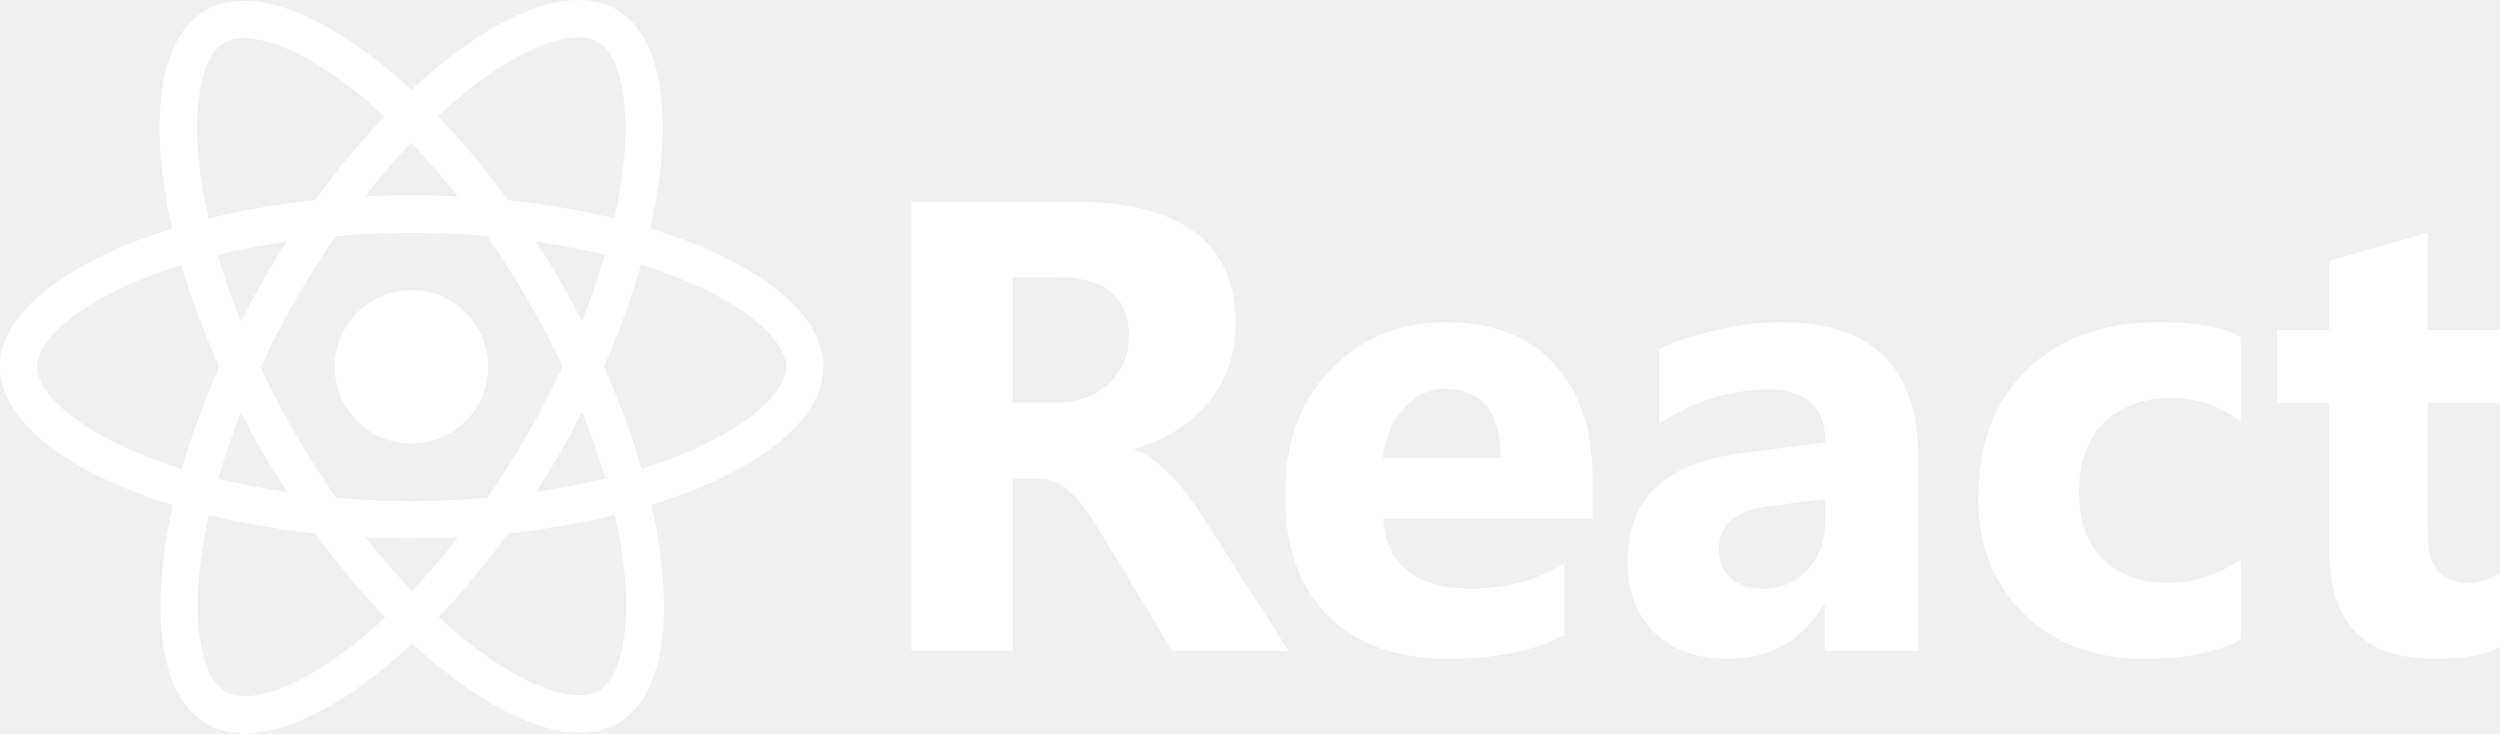
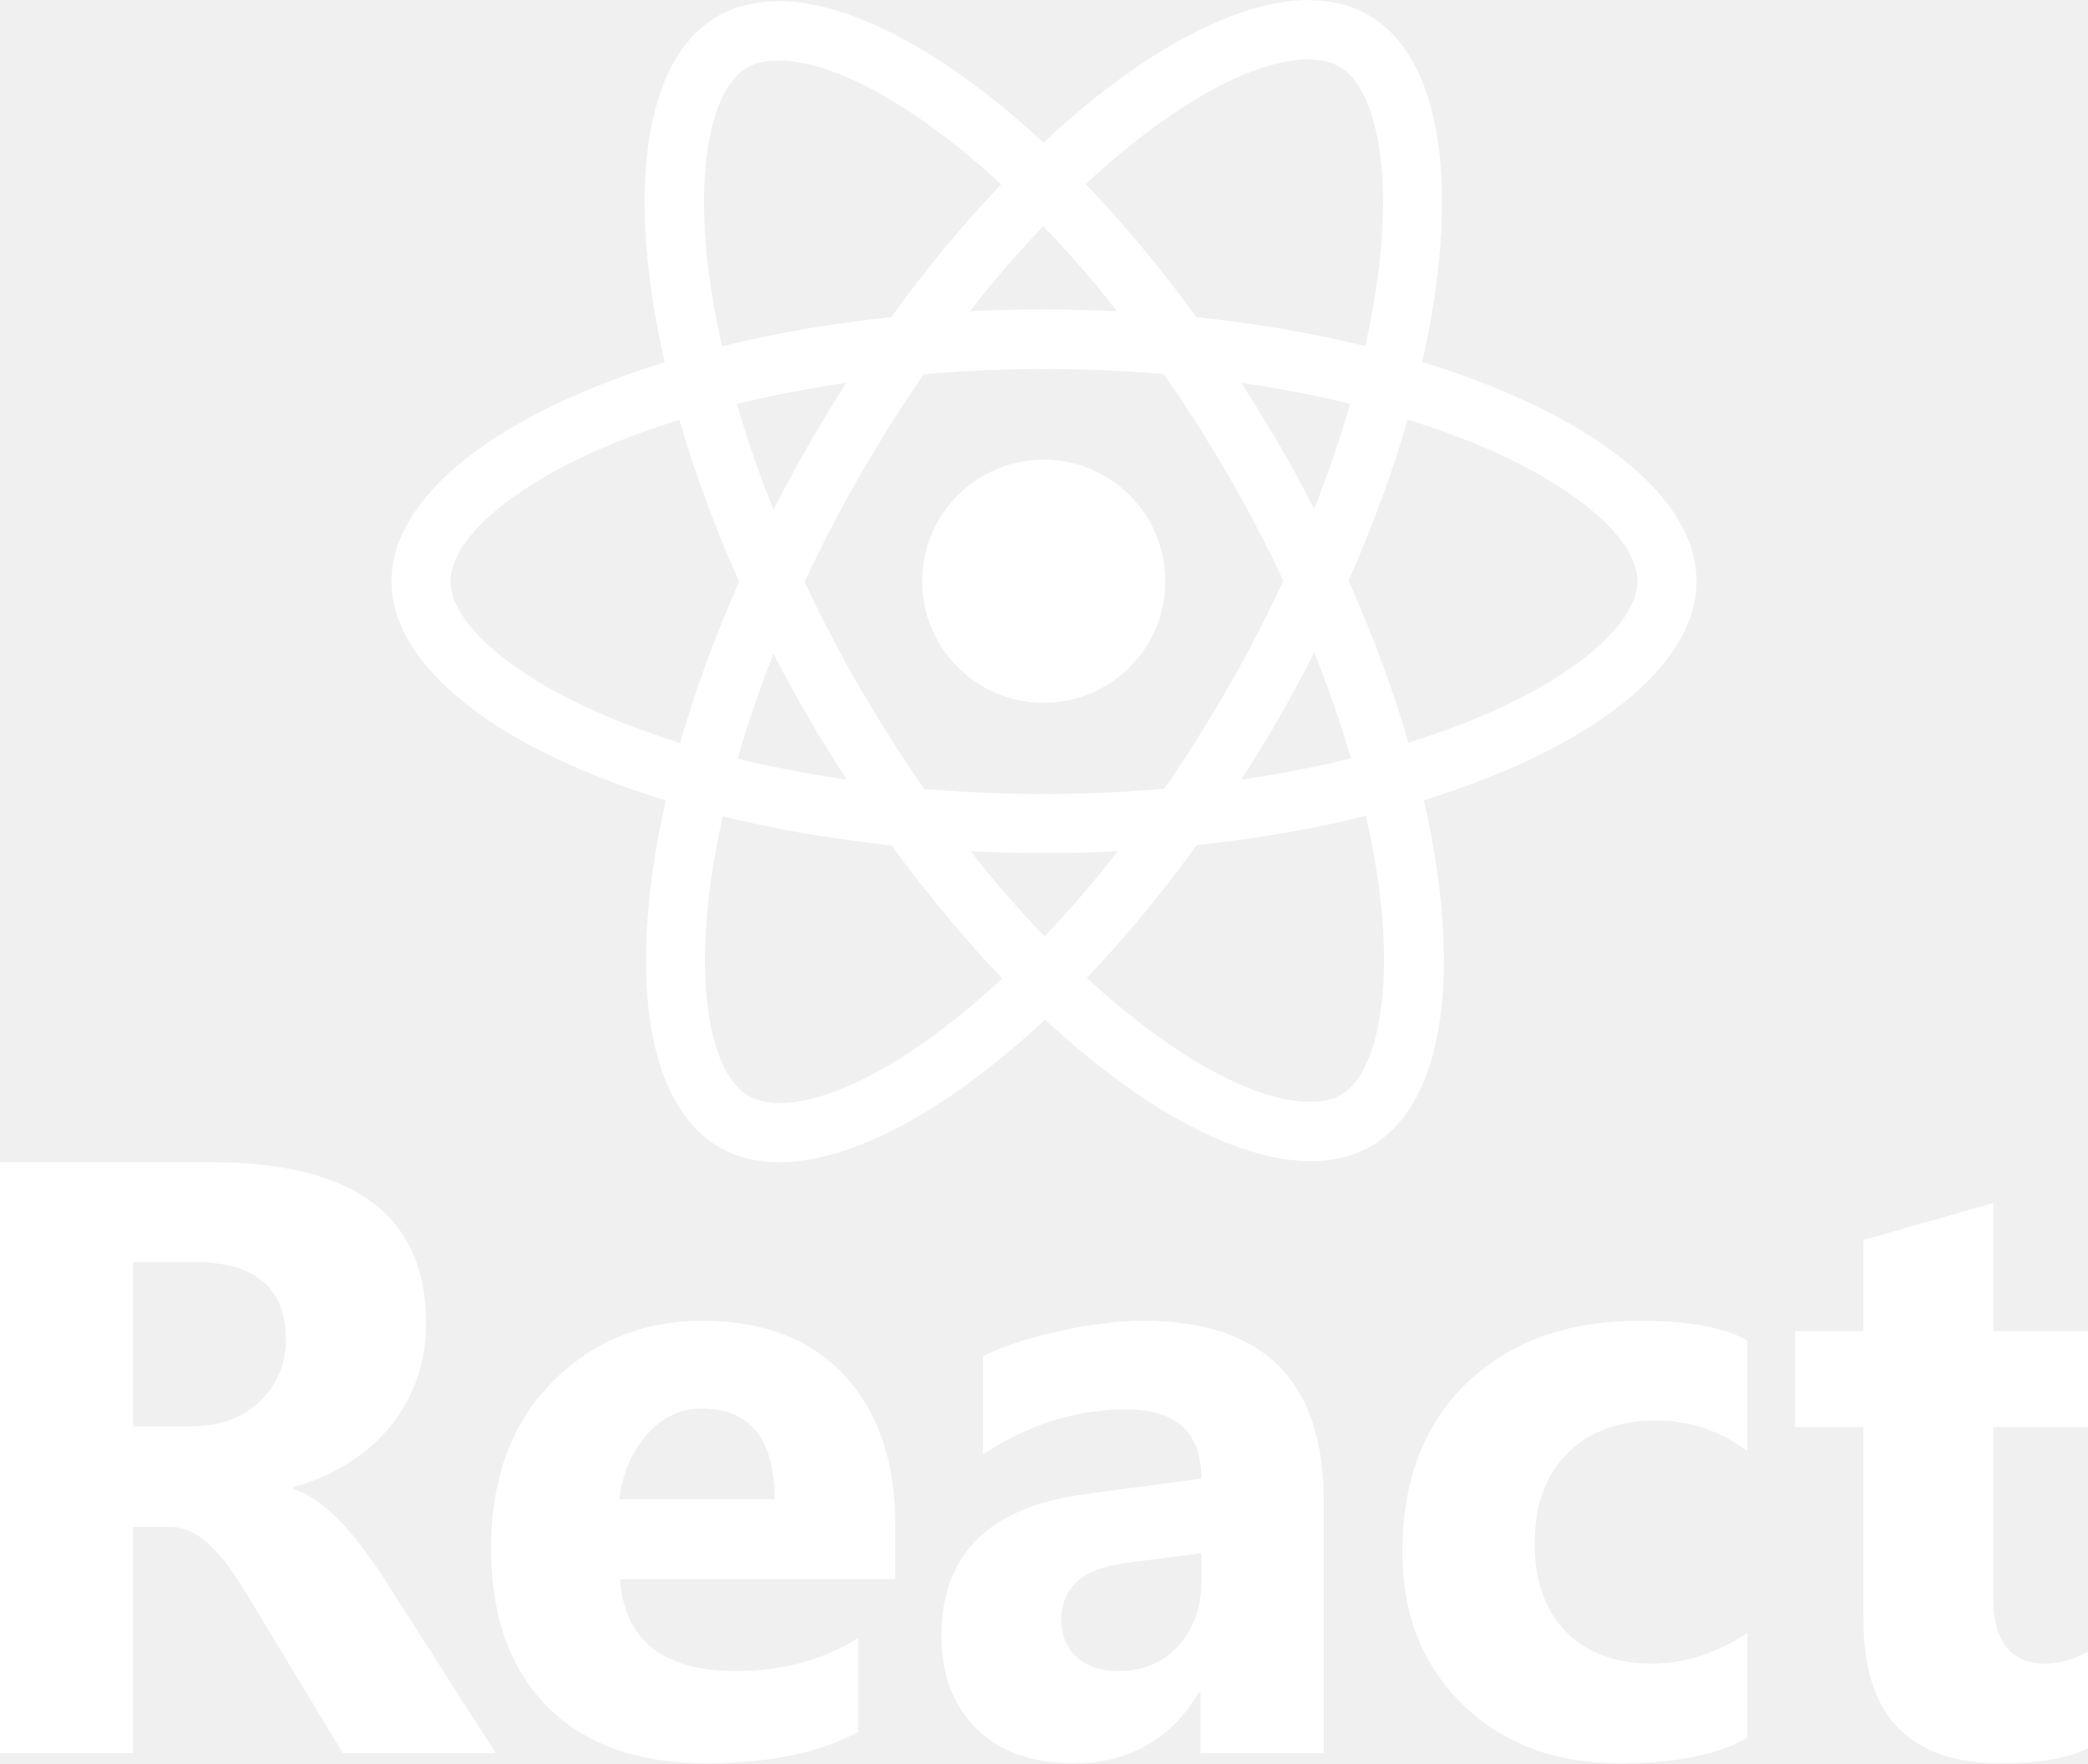
- <svg xmlns="http://www.w3.org/2000/svg" id="Layer_2_1_" width="1489.302" height="436.9" enable-background="new 0 0 841.9 595.3" version="1.1" viewBox="0 0 1489.302 436.9" xml:space="preserve">
-   <g transform="translate(542.9893,-202.8506)" fill="#fff">
-     <g transform="translate(-27.7418,303.8569)">
-       <polygon points="" />
-       <g transform="translate(-691.0475,-179.0063)">
-         <path d="m666.3 296.5c0-32.5-40.7-63.3-103.1-82.4 14.4-63.6 8-114.2-20.2-130.4-6.5-3.8-14.1-5.6-22.4-5.6v22.3c4.6 0 8.3 0.9 11.4 2.6 13.6 7.8 19.5 37.5 14.9 75.7-1.1 9.4-2.9 19.3-5.1 29.4-19.6-4.8-41-8.5-63.5-10.9-13.5-18.5-27.5-35.3-41.6-50 32.6-30.3 63.2-46.9 84-46.9v-22.3c-27.5 0-63.5 19.6-99.9 53.6-36.4-33.8-72.4-53.2-99.9-53.2v22.3c20.7 0 51.4 16.5 84 46.6-14 14.7-28 31.4-41.3 49.9-22.6 2.4-44 6.1-63.6 11-2.3-10-4-19.7-5.2-29-4.7-38.2 1.1-67.9 14.6-75.8 3-1.8 6.9-2.6 11.5-2.6v-22.3c-8.4 0-16 1.8-22.6 5.6-28.1 16.2-34.4 66.7-19.9 130.1-62.2 19.2-102.7 49.9-102.7 82.3 0 32.5 40.7 63.3 103.1 82.4-14.4 63.6-8 114.2 20.2 130.4 6.5 3.8 14.1 5.6 22.5 5.6 27.5 0 63.5-19.6 99.9-53.6 36.4 33.8 72.4 53.2 99.9 53.2 8.4 0 16-1.8 22.6-5.6 28.1-16.2 34.4-66.7 19.9-130.1 62-19.1 102.5-49.9 102.5-82.3zm-130.2-66.7c-3.7 12.9-8.3 26.2-13.5 39.5-4.1-8-8.4-16-13.1-24-4.6-8-9.5-15.8-14.4-23.4 14.2 2.1 27.9 4.7 41 7.9zm-45.8 106.5c-7.8 13.5-15.8 26.3-24.1 38.2-14.9 1.3-30 2-45.2 2-15.1 0-30.2-0.7-45-1.9-8.3-11.9-16.4-24.6-24.2-38-7.6-13.1-14.5-26.4-20.8-39.8 6.2-13.4 13.2-26.8 20.7-39.9 7.8-13.5 15.8-26.3 24.1-38.2 14.9-1.3 30-2 45.2-2 15.1 0 30.2 0.7 45 1.9 8.3 11.9 16.4 24.6 24.2 38 7.6 13.1 14.5 26.4 20.8 39.8-6.3 13.4-13.2 26.8-20.7 39.9zm32.3-13c5.4 13.4 10 26.8 13.8 39.8-13.1 3.2-26.9 5.9-41.2 8 4.9-7.7 9.8-15.6 14.4-23.7 4.6-8 8.9-16.1 13-24.1zm-101.4 106.7c-9.3-9.6-18.6-20.3-27.8-32 9 0.4 18.2 0.7 27.5 0.7 9.4 0 18.7-0.2 27.8-0.7-9 11.7-18.3 22.4-27.5 32zm-74.4-58.9c-14.2-2.1-27.9-4.7-41-7.9 3.7-12.9 8.3-26.2 13.5-39.5 4.1 8 8.4 16 13.1 24s9.5 15.8 14.4 23.4zm73.9-208.1c9.3 9.6 18.6 20.3 27.8 32-9-0.4-18.2-0.7-27.5-0.7-9.4 0-18.7 0.2-27.8 0.7 9-11.7 18.3-22.4 27.5-32zm-74 58.9c-4.9 7.7-9.8 15.6-14.4 23.7-4.6 8-8.9 16-13 24-5.4-13.4-10-26.8-13.8-39.8 13.1-3.1 26.9-5.8 41.2-7.9zm-90.5 125.2c-35.4-15.1-58.3-34.9-58.3-50.6s22.9-35.6 58.3-50.6c8.6-3.7 18-7 27.7-10.1 5.7 19.6 13.2 40 22.5 60.9-9.2 20.8-16.6 41.1-22.2 60.6-9.9-3.1-19.3-6.5-28-10.2zm53.8 142.9c-13.6-7.8-19.5-37.5-14.9-75.7 1.1-9.4 2.9-19.3 5.1-29.4 19.6 4.8 41 8.5 63.5 10.9 13.5 18.5 27.5 35.3 41.6 50-32.6 30.3-63.2 46.9-84 46.9-4.5-0.1-8.3-1-11.3-2.7zm237.2-76.2c4.7 38.2-1.1 67.9-14.6 75.8-3 1.8-6.9 2.6-11.5 2.6-20.7 0-51.4-16.5-84-46.6 14-14.7 28-31.4 41.3-49.9 22.6-2.4 44-6.1 63.6-11 2.3 10.1 4.1 19.8 5.2 29.1zm38.5-66.7c-8.6 3.7-18 7-27.7 10.1-5.7-19.6-13.2-40-22.5-60.9 9.2-20.8 16.6-41.1 22.2-60.6 9.9 3.1 19.3 6.5 28.1 10.2 35.4 15.1 58.3 34.9 58.3 50.6-0.1 15.7-23 35.6-58.4 50.6z" />
-         <circle cx="420.9" cy="296.5" r="45.7" />
-       </g>
-       <polygon points="" />
+ <svg xmlns="http://www.w3.org/2000/svg" xml:space="preserve" viewBox="0 0 400 337.79" version="1.1" enable-background="new 0 0 841.9 595.3" height="337.79" width="400" id="Layer_2_1_">
+   <defs id="defs33" />
+   <g transform="matrix(0.5095808,0,0,0.5095808,337.6113,51.47086)" id="g12" style="fill:#ffffff;stroke-width:1.962">
+     <polygon style="stroke-width:1.962" points="" id="polygon2" />
+     <g style="stroke-width:1.962" transform="translate(-691.0475,-179.0063)" id="g8">
+       <path style="stroke-width:1.962" d="m 666.3,296.5 c 0,-32.5 -40.7,-63.3 -103.1,-82.4 14.4,-63.6 8,-114.2 -20.2,-130.4 -6.5,-3.8 -14.1,-5.6 -22.4,-5.6 v 22.3 c 4.6,0 8.3,0.9 11.4,2.6 13.6,7.8 19.5,37.5 14.9,75.7 -1.1,9.4 -2.9,19.3 -5.1,29.4 -19.6,-4.8 -41,-8.5 -63.5,-10.9 -13.5,-18.5 -27.5,-35.3 -41.6,-50 32.6,-30.3 63.2,-46.9 84,-46.9 V 78 C 493.2,78 457.2,97.6 420.8,131.6 384.4,97.8 348.4,78.4 320.9,78.4 v 22.3 c 20.7,0 51.4,16.5 84,46.6 -14,14.7 -28,31.4 -41.3,49.9 -22.6,2.4 -44,6.1 -63.6,11 -2.3,-10 -4,-19.7 -5.2,-29 -4.7,-38.2 1.1,-67.9 14.6,-75.8 3,-1.8 6.9,-2.6 11.5,-2.6 V 78.5 c -8.4,0 -16,1.8 -22.6,5.6 -28.1,16.2 -34.4,66.7 -19.9,130.1 -62.2,19.2 -102.7,49.9 -102.7,82.3 0,32.5 40.7,63.3 103.1,82.4 -14.4,63.6 -8,114.2 20.2,130.4 6.5,3.8 14.1,5.6 22.5,5.6 27.5,0 63.5,-19.6 99.9,-53.6 36.4,33.8 72.4,53.2 99.9,53.2 8.4,0 16,-1.8 22.6,-5.6 28.1,-16.2 34.4,-66.7 19.9,-130.1 62,-19.1 102.5,-49.9 102.5,-82.3 z M 536.1,229.8 c -3.7,12.9 -8.3,26.2 -13.5,39.5 -4.1,-8 -8.4,-16 -13.1,-24 -4.6,-8 -9.5,-15.8 -14.4,-23.4 14.2,2.1 27.9,4.7 41,7.9 z m -45.8,106.5 c -7.8,13.5 -15.8,26.3 -24.1,38.2 -14.9,1.3 -30,2 -45.2,2 -15.1,0 -30.2,-0.7 -45,-1.9 -8.3,-11.9 -16.4,-24.6 -24.2,-38 -7.6,-13.1 -14.5,-26.4 -20.8,-39.8 6.2,-13.4 13.2,-26.8 20.7,-39.9 7.8,-13.5 15.8,-26.3 24.1,-38.2 14.9,-1.3 30,-2 45.2,-2 15.1,0 30.2,0.7 45,1.9 8.3,11.9 16.4,24.6 24.2,38 7.6,13.1 14.5,26.4 20.8,39.8 -6.3,13.4 -13.2,26.8 -20.7,39.9 z m 32.3,-13 c 5.4,13.4 10,26.8 13.8,39.8 -13.1,3.2 -26.9,5.9 -41.2,8 4.9,-7.7 9.8,-15.6 14.4,-23.7 4.6,-8 8.9,-16.1 13,-24.1 z M 421.2,430 c -9.3,-9.6 -18.6,-20.3 -27.8,-32 9,0.4 18.2,0.7 27.5,0.7 9.4,0 18.7,-0.2 27.8,-0.7 -9,11.7 -18.3,22.4 -27.5,32 z m -74.4,-58.9 c -14.2,-2.1 -27.9,-4.7 -41,-7.9 3.7,-12.9 8.3,-26.2 13.5,-39.5 4.1,8 8.4,16 13.1,24 4.7,8 9.5,15.8 14.4,23.4 z M 420.7,163 c 9.3,9.6 18.6,20.3 27.8,32 -9,-0.4 -18.2,-0.7 -27.5,-0.7 -9.4,0 -18.7,0.2 -27.8,0.7 9,-11.7 18.3,-22.4 27.5,-32 z m -74,58.9 c -4.9,7.7 -9.8,15.6 -14.4,23.7 -4.6,8 -8.9,16 -13,24 -5.4,-13.4 -10,-26.8 -13.8,-39.8 13.1,-3.1 26.9,-5.8 41.2,-7.9 z m -90.5,125.2 c -35.4,-15.1 -58.3,-34.9 -58.3,-50.6 0,-15.7 22.9,-35.6 58.3,-50.6 8.6,-3.7 18,-7 27.7,-10.1 5.7,19.6 13.2,40 22.5,60.9 -9.2,20.8 -16.6,41.1 -22.2,60.6 -9.9,-3.1 -19.3,-6.5 -28,-10.2 z M 310,490 c -13.6,-7.8 -19.5,-37.5 -14.9,-75.7 1.1,-9.4 2.9,-19.3 5.1,-29.4 19.6,4.8 41,8.5 63.5,10.9 13.5,18.5 27.5,35.3 41.6,50 -32.6,30.3 -63.2,46.9 -84,46.9 -4.5,-0.1 -8.3,-1 -11.3,-2.7 z m 237.2,-76.2 c 4.7,38.2 -1.1,67.9 -14.6,75.8 -3,1.8 -6.9,2.6 -11.5,2.6 -20.7,0 -51.4,-16.5 -84,-46.6 14,-14.7 28,-31.4 41.3,-49.9 22.6,-2.4 44,-6.1 63.6,-11 2.3,10.1 4.1,19.8 5.2,29.1 z m 38.5,-66.7 c -8.6,3.7 -18,7 -27.7,10.1 -5.7,-19.6 -13.2,-40 -22.5,-60.9 9.2,-20.8 16.6,-41.1 22.2,-60.6 9.9,3.1 19.3,6.5 28.1,10.2 35.4,15.1 58.3,34.9 58.3,50.6 -0.1,15.7 -23,35.6 -58.4,50.6 z" id="path4" />
+       <circle style="stroke-width:1.962" cx="420.9" cy="296.5" r="45.7" id="circle6" />
    </g>
-     <g transform="matrix(1.991504,0,0,1.991504,0,-590.2421)" style="font-feature-settings:normal;font-variant-caps:normal;font-variant-ligatures:normal;font-variant-numeric:normal" aria-label="React">
-       <g transform="translate(-181.8446,-101.6147)" stroke-width=".502">
-         <path d="m294.626 694.571h-34.781l-20.906-34.594q-2.344-3.938-4.5-7.031t-4.406-5.25q-2.156-2.25-4.594-3.375-2.344-1.219-5.156-1.219h-8.156v51.469h-30.281v-134.438h48q48.938 0 48.938 36.562 0 7.031-2.156 13.031-2.156 5.906-6.094 10.688t-9.562 8.25q-5.531 3.469-12.375 5.438v0.375q3 0.938 5.812 3.094 2.812 2.062 5.438 4.875t4.969 6.094q2.438 3.188 4.406 6.281zm-82.5-111.75v37.406h13.125q9.75 0 15.656-5.625 6-5.719 6-14.156 0-17.625-21.094-17.625z" />
-         <path d="m385.563 655.008h-62.625q1.5 20.906 26.344 20.906 15.844 0 27.844-7.5v21.375q-13.312 7.125-34.594 7.125-23.25 0-36.094-12.844-12.844-12.938-12.844-36 0-23.906 13.875-37.875t34.125-13.969q21 0 32.438 12.469 11.531 12.469 11.531 33.844zm-27.469-18.188q0-20.625-16.688-20.625-7.125 0-12.375 5.906-5.156 5.906-6.281 14.719z" />
-         <path d="m483.063 694.571h-28.031v-13.781h-0.375q-9.656 16.125-28.594 16.125-13.969 0-22.031-7.875-7.969-7.969-7.969-21.188 0-27.938 33.094-32.25l26.062-3.469q0-15.75-17.062-15.75-17.156 0-32.625 10.219v-22.312q6.188-3.188 16.875-5.625 10.781-2.438 19.594-2.438 41.062 0 41.062 40.969zm-27.844-39v-6.469l-17.438 2.25q-14.438 1.875-14.438 13.031 0 5.062 3.469 8.344 3.562 3.188 9.562 3.188 8.344 0 13.594-5.719 5.25-5.812 5.25-14.625z" />
-         <path d="m579.438 691.102q-10.031 5.812-28.969 5.812-22.125 0-35.812-13.406t-13.688-34.594q0-24.469 14.625-38.531 14.719-14.156 39.281-14.156 16.969 0 24.562 4.5v25.125q-9.281-6.938-20.719-6.938-12.75 0-20.25 7.5-7.406 7.406-7.406 20.531 0 12.75 7.125 20.062 7.125 7.219 19.594 7.219 11.062 0 21.656-6.938z" />
-         <path d="m656.97 693.446q-6.562 3.469-19.781 3.469-31.312 0-31.312-32.531v-43.969h-15.562v-21.844h15.562v-20.719l29.531-8.438v29.156h21.562v21.844h-21.562v38.812q0 15 11.906 15 4.688 0 9.656-2.719z" />
-       </g>
+     <polygon style="stroke-width:1.962" points="" id="polygon10" />
+   </g>
+   <g transform="matrix(0.8418848,0,0,0.8418848,0,-163.3841)" style="font-variant-ligatures:normal;font-variant-caps:normal;font-variant-numeric:normal;font-feature-settings:normal;fill:#ffffff;stroke-width:2.366" aria-label="React" id="g26">
+     <g transform="translate(-181.8446,-101.6147)" id="g24" style="stroke-width:1.188">
+       <path style="stroke-width:1.188" d="m 294.626,694.571 h -34.781 l -20.906,-34.594 q -2.344,-3.938 -4.5,-7.031 -2.156,-3.094 -4.406,-5.25 -2.156,-2.25 -4.594,-3.375 -2.344,-1.219 -5.156,-1.219 h -8.156 v 51.469 h -30.281 v -134.438 h 48 q 48.938,0 48.938,36.562 0,7.031 -2.156,13.031 -2.156,5.906 -6.094,10.688 -3.938,4.781 -9.562,8.25 -5.531,3.469 -12.375,5.438 v 0.375 q 3,0.938 5.812,3.094 2.812,2.062 5.438,4.875 2.625,2.812 4.969,6.094 2.438,3.188 4.406,6.281 z m -82.5,-111.75 v 37.406 h 13.125 q 9.75,0 15.656,-5.625 6,-5.719 6,-14.156 0,-17.625 -21.094,-17.625 z" id="path14" />
+       <path style="stroke-width:1.188" d="m 385.563,655.008 h -62.625 q 1.5,20.906 26.344,20.906 15.844,0 27.844,-7.5 v 21.375 q -13.312,7.125 -34.594,7.125 -23.25,0 -36.094,-12.844 -12.844,-12.938 -12.844,-36 0,-23.906 13.875,-37.875 13.875,-13.969 34.125,-13.969 21,0 32.438,12.469 11.531,12.469 11.531,33.844 z m -27.469,-18.188 q 0,-20.625 -16.688,-20.625 -7.125,0 -12.375,5.906 -5.156,5.906 -6.281,14.719 z" id="path16" />
+       <path style="stroke-width:1.188" d="m 483.063,694.571 h -28.031 v -13.781 h -0.375 q -9.656,16.125 -28.594,16.125 -13.969,0 -22.031,-7.875 -7.969,-7.969 -7.969,-21.188 0,-27.938 33.094,-32.25 l 26.062,-3.469 q 0,-15.75 -17.062,-15.75 -17.156,0 -32.625,10.219 v -22.312 q 6.188,-3.188 16.875,-5.625 10.781,-2.438 19.594,-2.438 41.062,0 41.062,40.969 z m -27.844,-39 v -6.469 l -17.438,2.25 q -14.438,1.875 -14.438,13.031 0,5.062 3.469,8.344 3.562,3.188 9.562,3.188 8.344,0 13.594,-5.719 5.25,-5.812 5.25,-14.625 z" id="path18" />
+       <path style="stroke-width:1.188" d="m 579.438,691.102 q -10.031,5.812 -28.969,5.812 -22.125,0 -35.812,-13.406 -13.688,-13.406 -13.688,-34.594 0,-24.469 14.625,-38.531 14.719,-14.156 39.281,-14.156 16.969,0 24.562,4.5 v 25.125 q -9.281,-6.938 -20.719,-6.938 -12.75,0 -20.25,7.5 -7.406,7.406 -7.406,20.531 0,12.75 7.125,20.062 7.125,7.219 19.594,7.219 11.062,0 21.656,-6.938 z" id="path20" />
+       <path style="stroke-width:1.188" d="m 656.97,693.446 q -6.562,3.469 -19.781,3.469 -31.312,0 -31.312,-32.531 v -43.969 h -15.562 v -21.844 h 15.562 v -20.719 l 29.531,-8.438 v 29.156 h 21.562 v 21.844 h -21.562 v 38.812 q 0,15 11.906,15 4.688,0 9.656,-2.719 z" id="path22" />
    </g>
  </g>
</svg>
